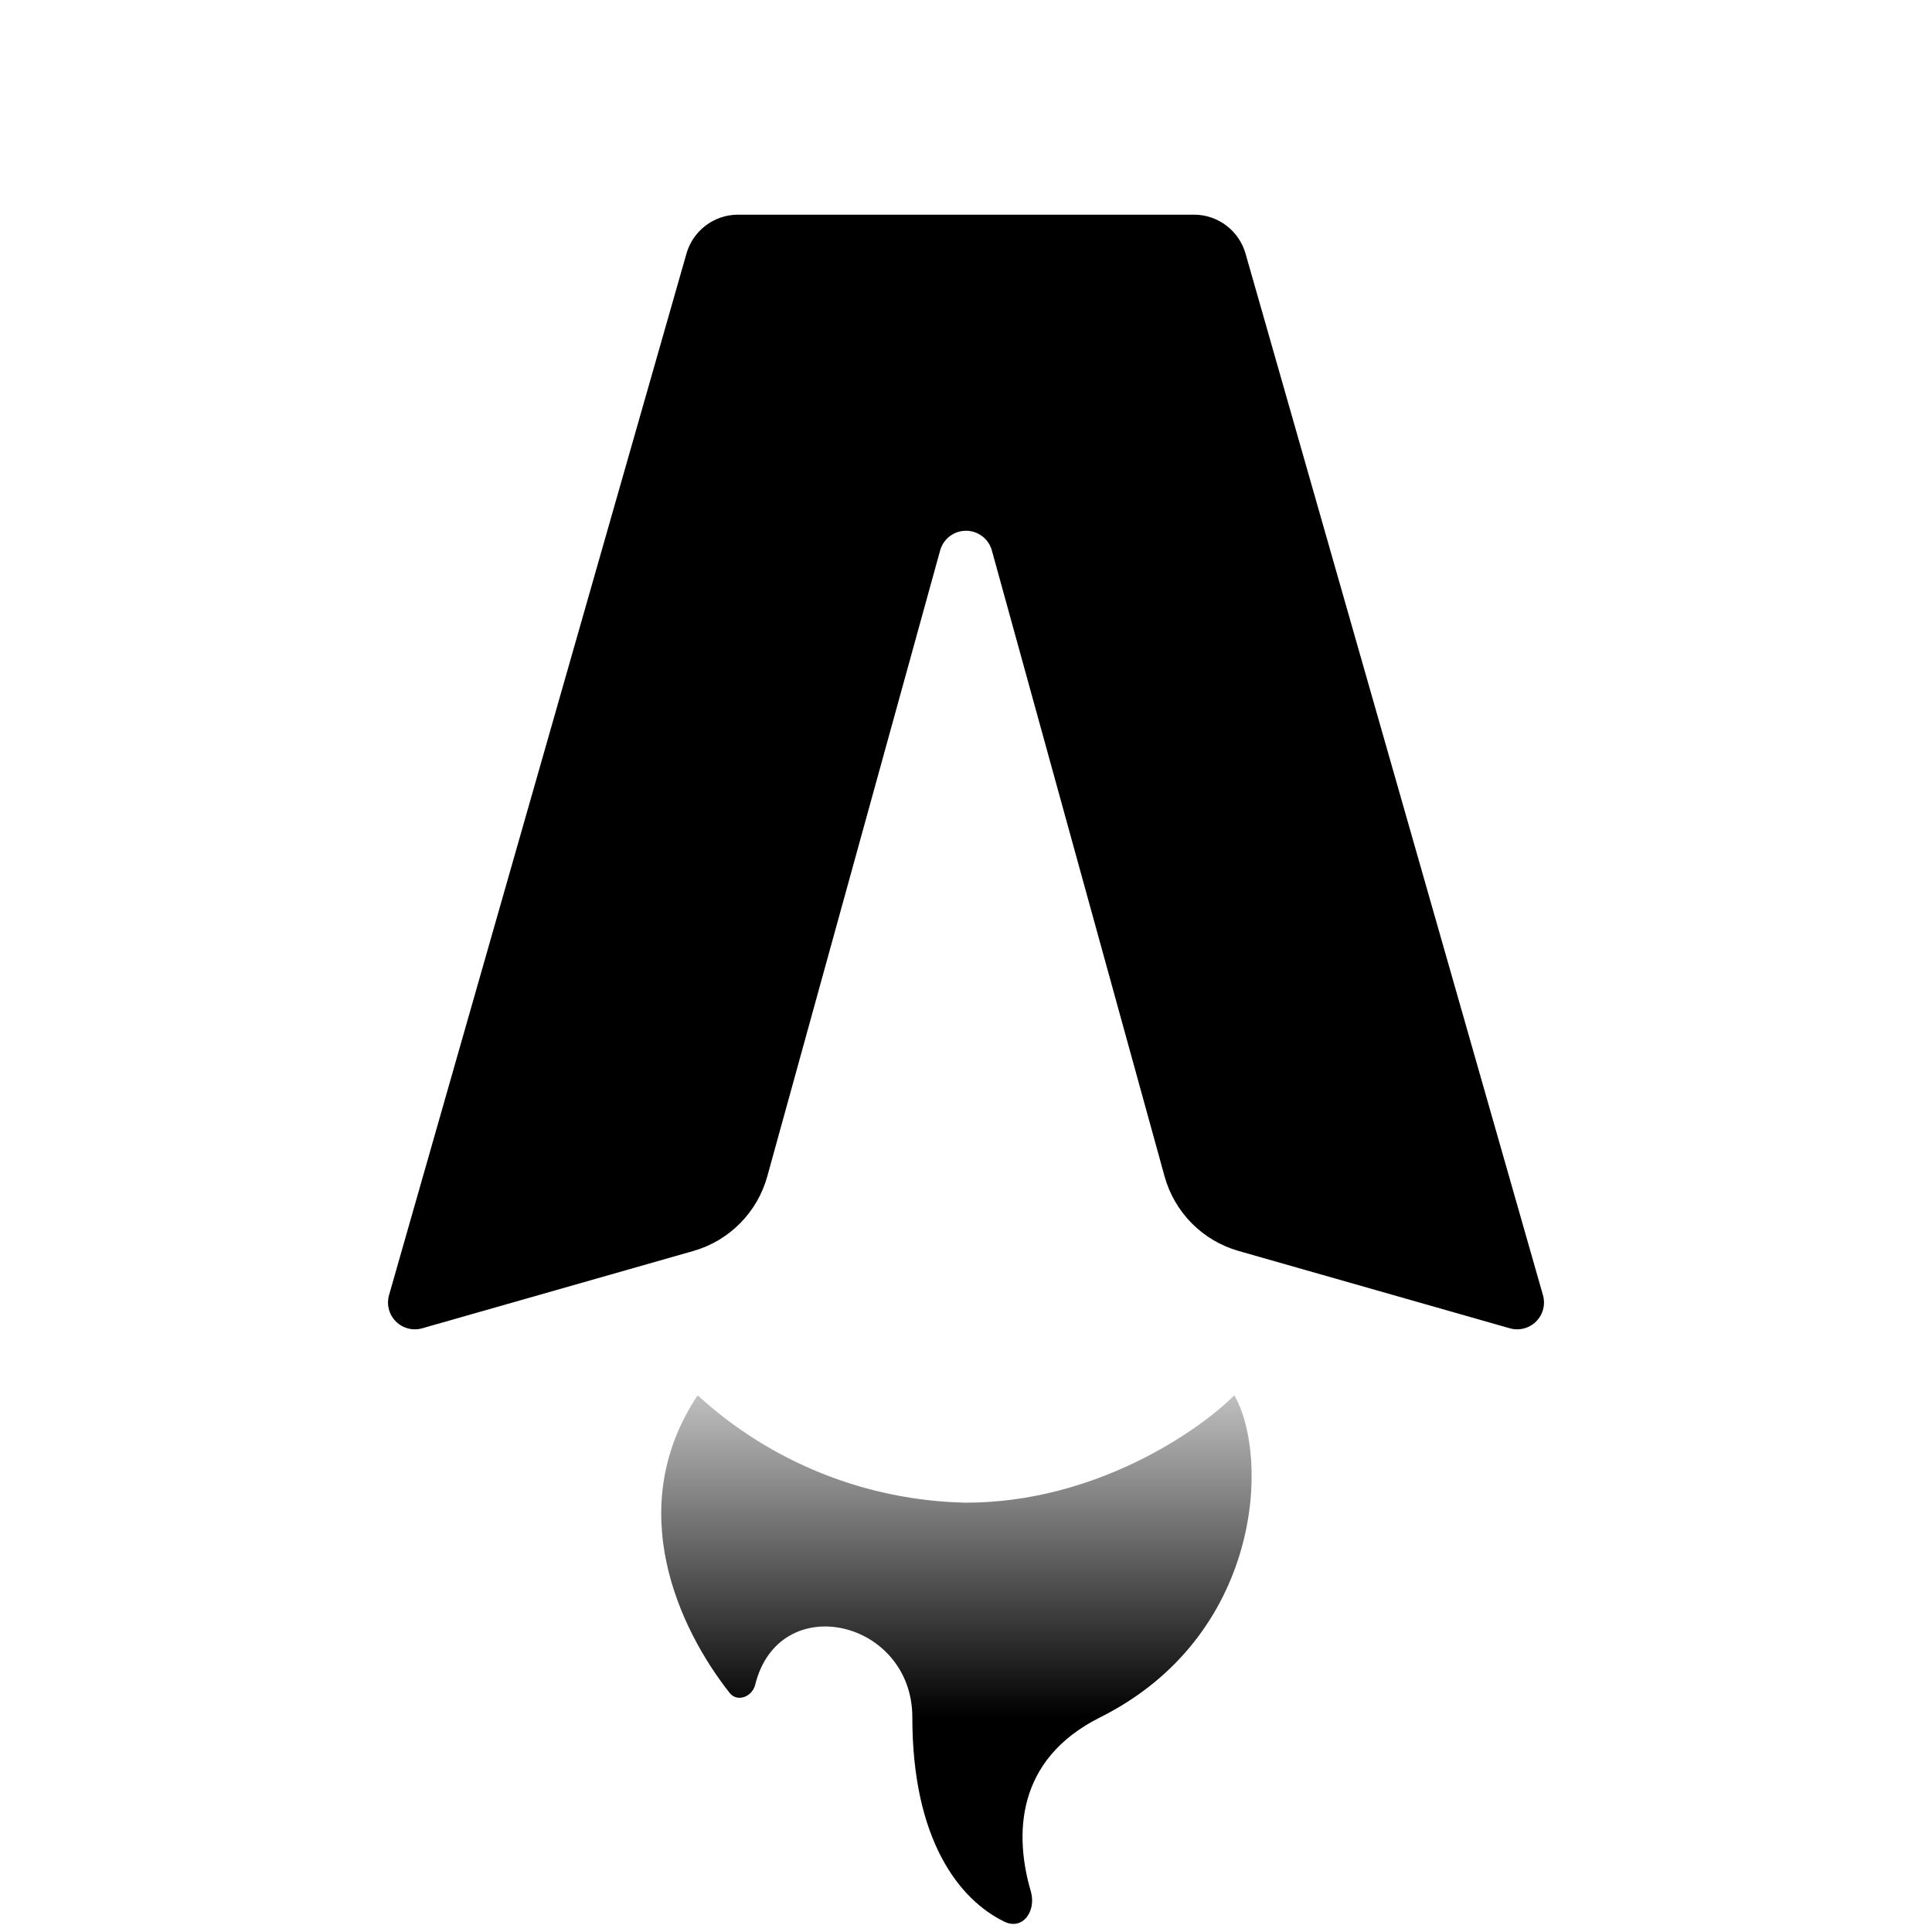
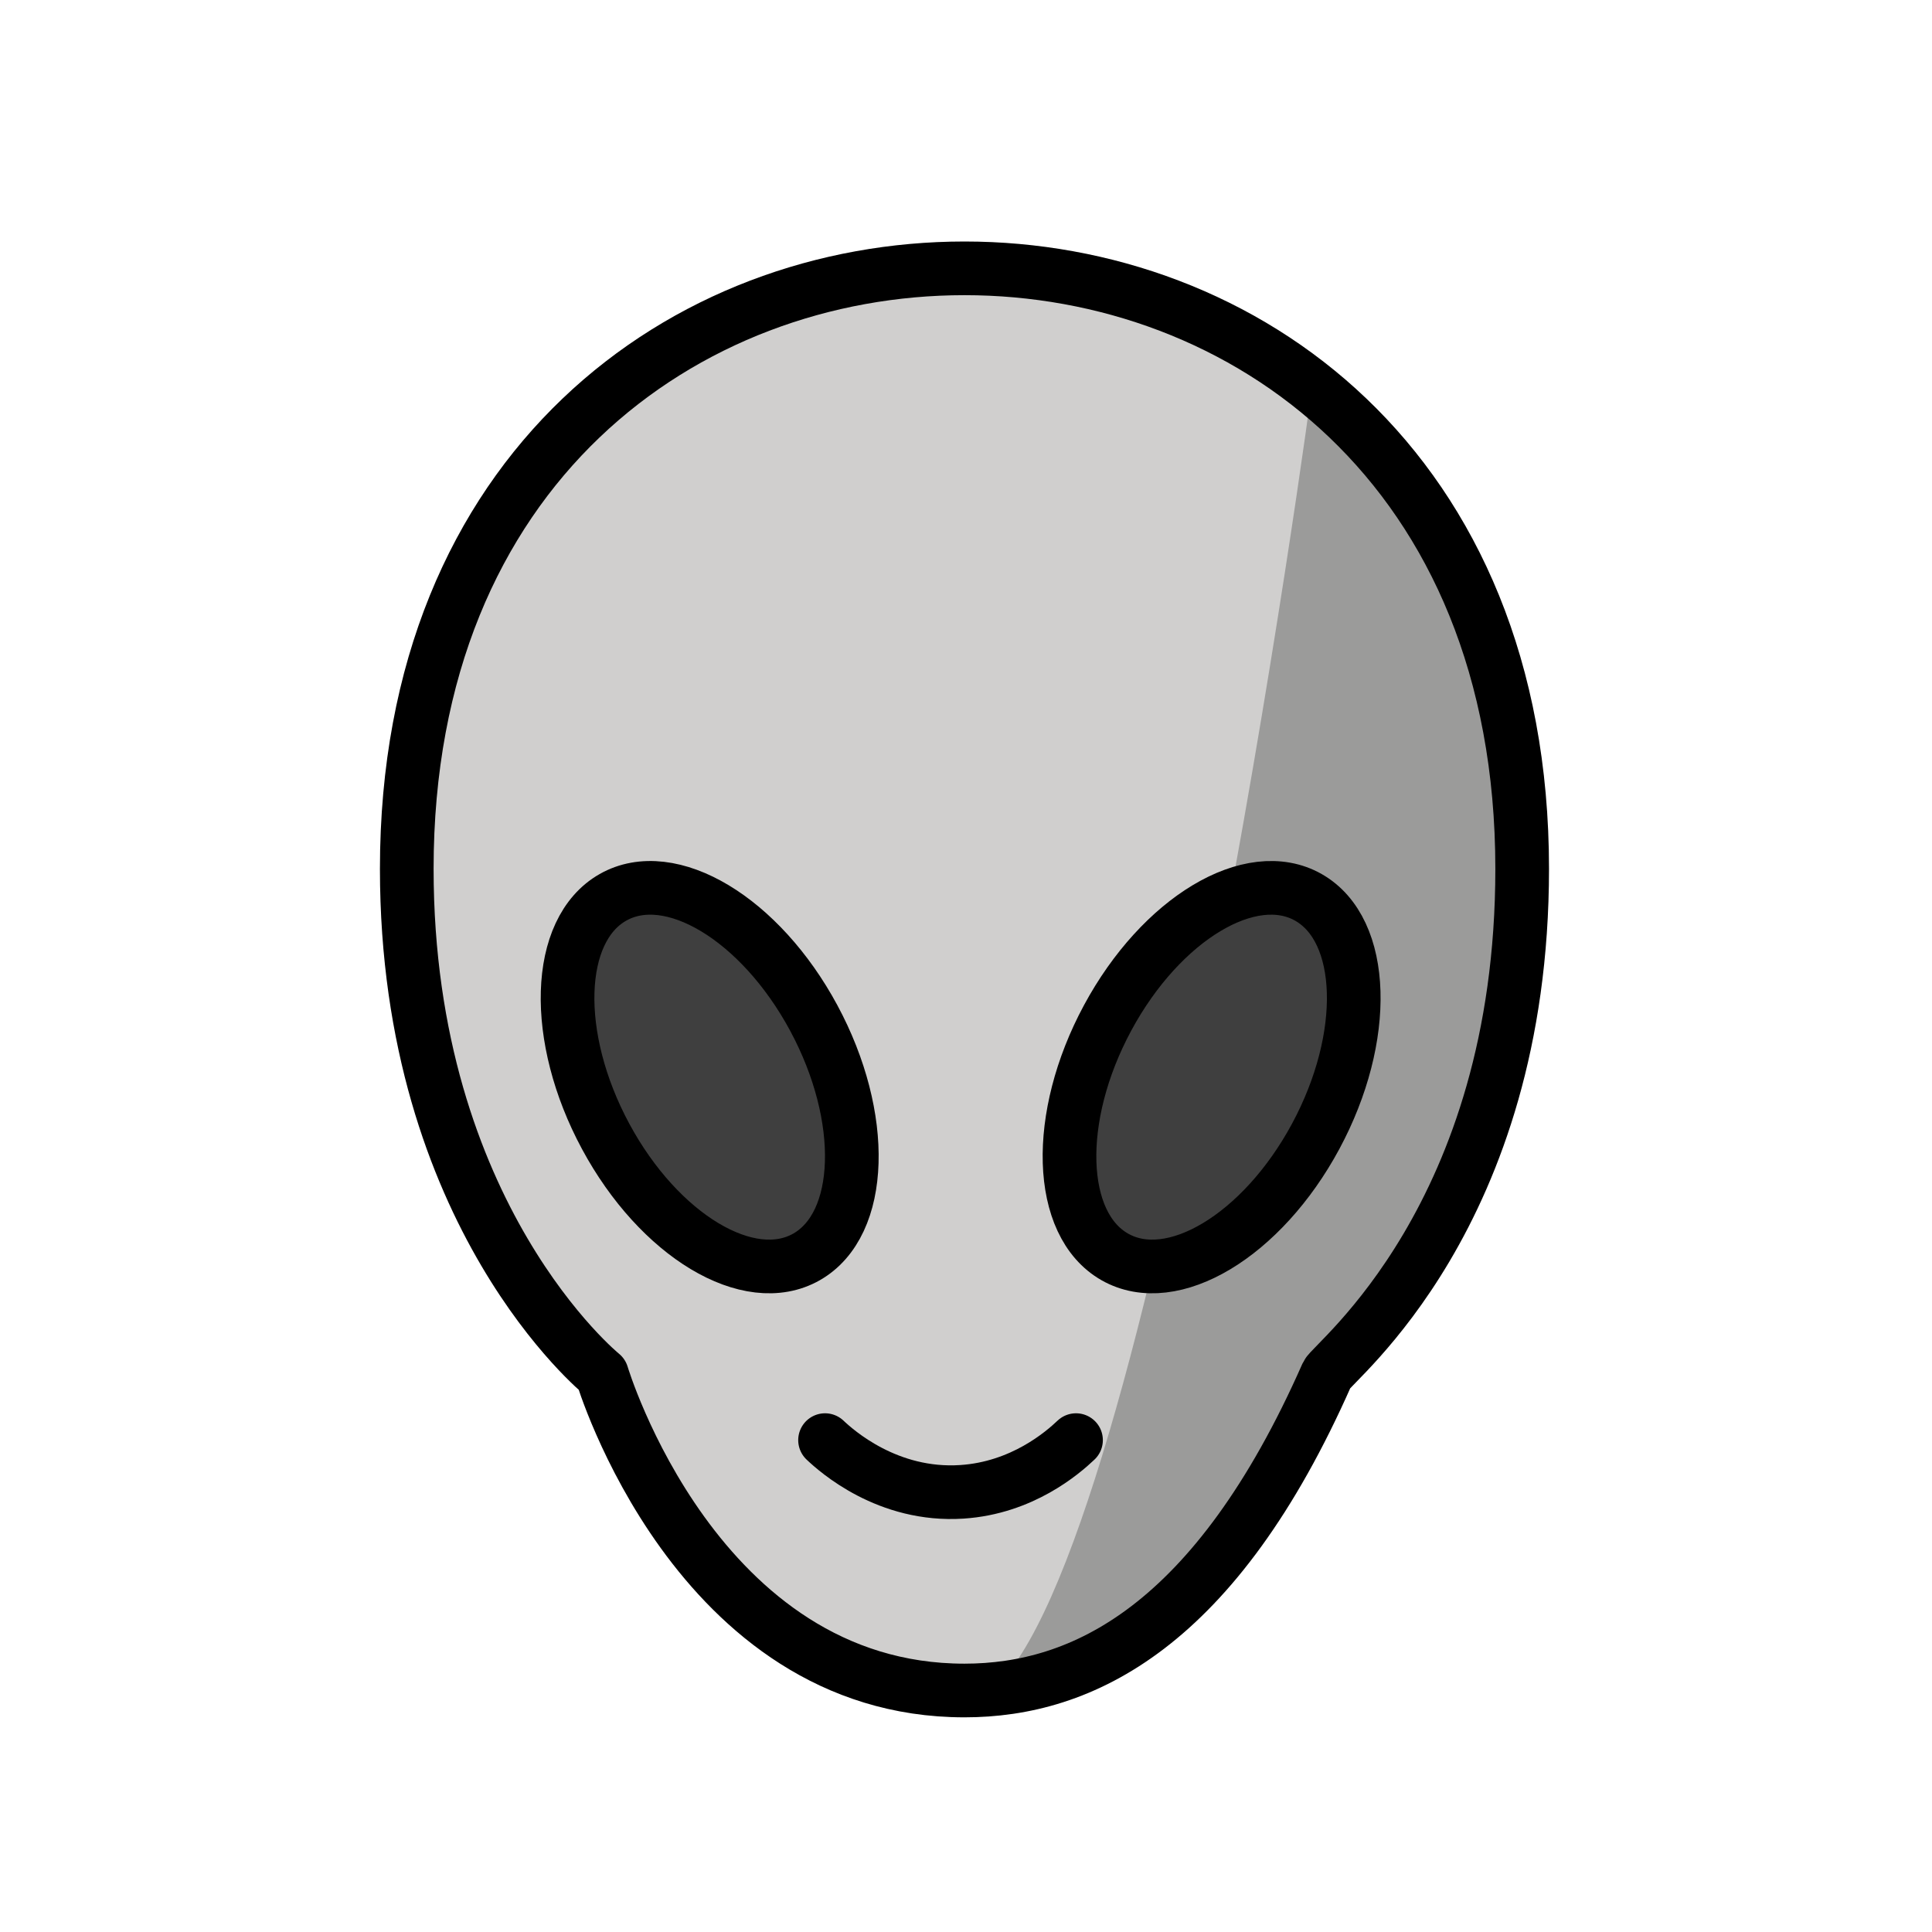
- <svg xmlns="http://www.w3.org/2000/svg" fill="none" viewBox="0 0 36 36">
-   <path fill="#000" d="M22.25 4h-8.5a1 1 0 0 0-.96.73l-5.54 19.4a.5.5 0 0 0 .62.62l5.05-1.44a2 2 0 0 0 1.38-1.4l3.22-11.66a.5.5 0 0 1 .96 0l3.22 11.67a2 2 0 0 0 1.38 1.39l5.05 1.44a.5.5 0 0 0 .62-.62l-5.54-19.4a1 1 0 0 0-.96-.73Z" />
-   <path fill="url(#gradient)" d="M18 28a7.63 7.63 0 0 1-5-2c-1.4 2.1-.35 4.35.6 5.55.14.17.41.07.47-.15.44-1.8 2.93-1.22 2.93.6 0 2.28.87 3.4 1.72 3.81.34.16.59-.2.49-.56-.31-1.05-.29-2.46 1.29-3.25 3-1.5 3.17-4.83 2.5-6-.67.67-2.6 2-5 2Z" />
-   <defs>
-     <linearGradient id="gradient" x1="16" x2="16" y1="32" y2="24" gradientUnits="userSpaceOnUse">
-       <stop stop-color="#000" />
-       <stop offset="1" stop-color="#000" stop-opacity="0" />
-     </linearGradient>
-   </defs>
-   <style>
-     @media (prefers-color-scheme:dark){:root{filter:invert(100%)}}
-   </style>
+ <svg xmlns="http://www.w3.org/2000/svg" id="emoji" viewBox="0 0 72 72">
+   <g id="color">
+     <path fill="#D0CFCE" d="M56.727,32.378c0,5.478-1.672,11.051-4.2,15.913c-0.634,1.221-1.855,1.59-2.584,2.709 c-0.608,0.932-0.713,2.631-1.37,3.476C44.579,59.609,39.811,63,35.943,63c-3.827,0-8.535-3.319-12.502-8.36 C22.759,53.773,23.572,51.96,22.943,51c-0.531-0.81-2.515-0.755-2.998-1.621c-2.852-5.109-4.786-11.11-4.786-17.001 C15.158,17.417,25.55,10,35.943,10S56.727,17.417,56.727,32.378z" />
+     <path fill="#9B9B9A" d="M36.943,63c6-5,11.927-48.054,12-49c2.216,3.118,7.027,9.872,7.652,13.979 c1.164,7.657-1.995,13.812-5.001,20.482C45.943,61,36.943,63,36.943,63" />
+     <path fill="#3F3F3F" d="M22.57,42.348c1.993,3.7,5.344,5.712,7.486,4.494c2.142-1.218,2.263-5.205,0.27-8.905 s-5.344-5.712-7.486-4.494S20.577,38.648,22.57,42.348z" />
+     <path fill="#3F3F3F" d="M49.032,42.348c-1.993,3.7-5.344,5.712-7.486,4.494c-2.142-1.218-2.263-5.205-0.27-8.905 s5.344-5.712,7.486-4.494C50.903,34.661,51.024,38.648,49.032,42.348z" />
+   </g>
+   <g id="hair" />
+   <g id="skin" />
+   <g id="skin-shadow" />
+   <g id="line">
+     <path fill="none" stroke="#000000" stroke-linecap="round" stroke-linejoin="round" stroke-miterlimit="10" stroke-width="2" d="M30.747,53.669c0.429,0.405,2.334,2.11,5.102,1.927c2.246-0.148,3.752-1.453,4.251-1.927" />
+     <path fill="none" stroke="#000000" stroke-miterlimit="10" stroke-width="2" d="M22.57,42.348 c1.993,3.7,5.344,5.712,7.486,4.494c2.142-1.218,2.263-5.205,0.27-8.905s-5.344-5.712-7.486-4.494 S20.577,38.648,22.57,42.348z" />
+     <path fill="none" stroke="#000000" stroke-linecap="round" stroke-linejoin="round" stroke-miterlimit="10" stroke-width="2" d="M35.943,63c-10,0-13.51-11.778-13.51-11.778s-7.274-5.889-7.274-18.844C15.158,17.417,25.55,10,35.943,10 s20.784,7.417,20.784,22.378c0,12.956-7.07,18.38-7.274,18.844C45.295,60.644,40.321,63,35.943,63z" />
+     <path fill="none" stroke="#000000" stroke-miterlimit="10" stroke-width="2" d="M49.032,42.348 c-1.993,3.7-5.344,5.712-7.486,4.494c-2.142-1.218-2.263-5.205-0.27-8.905s5.344-5.712,7.486-4.494 C50.903,34.661,51.024,38.648,49.032,42.348z" />
+   </g>
</svg>
